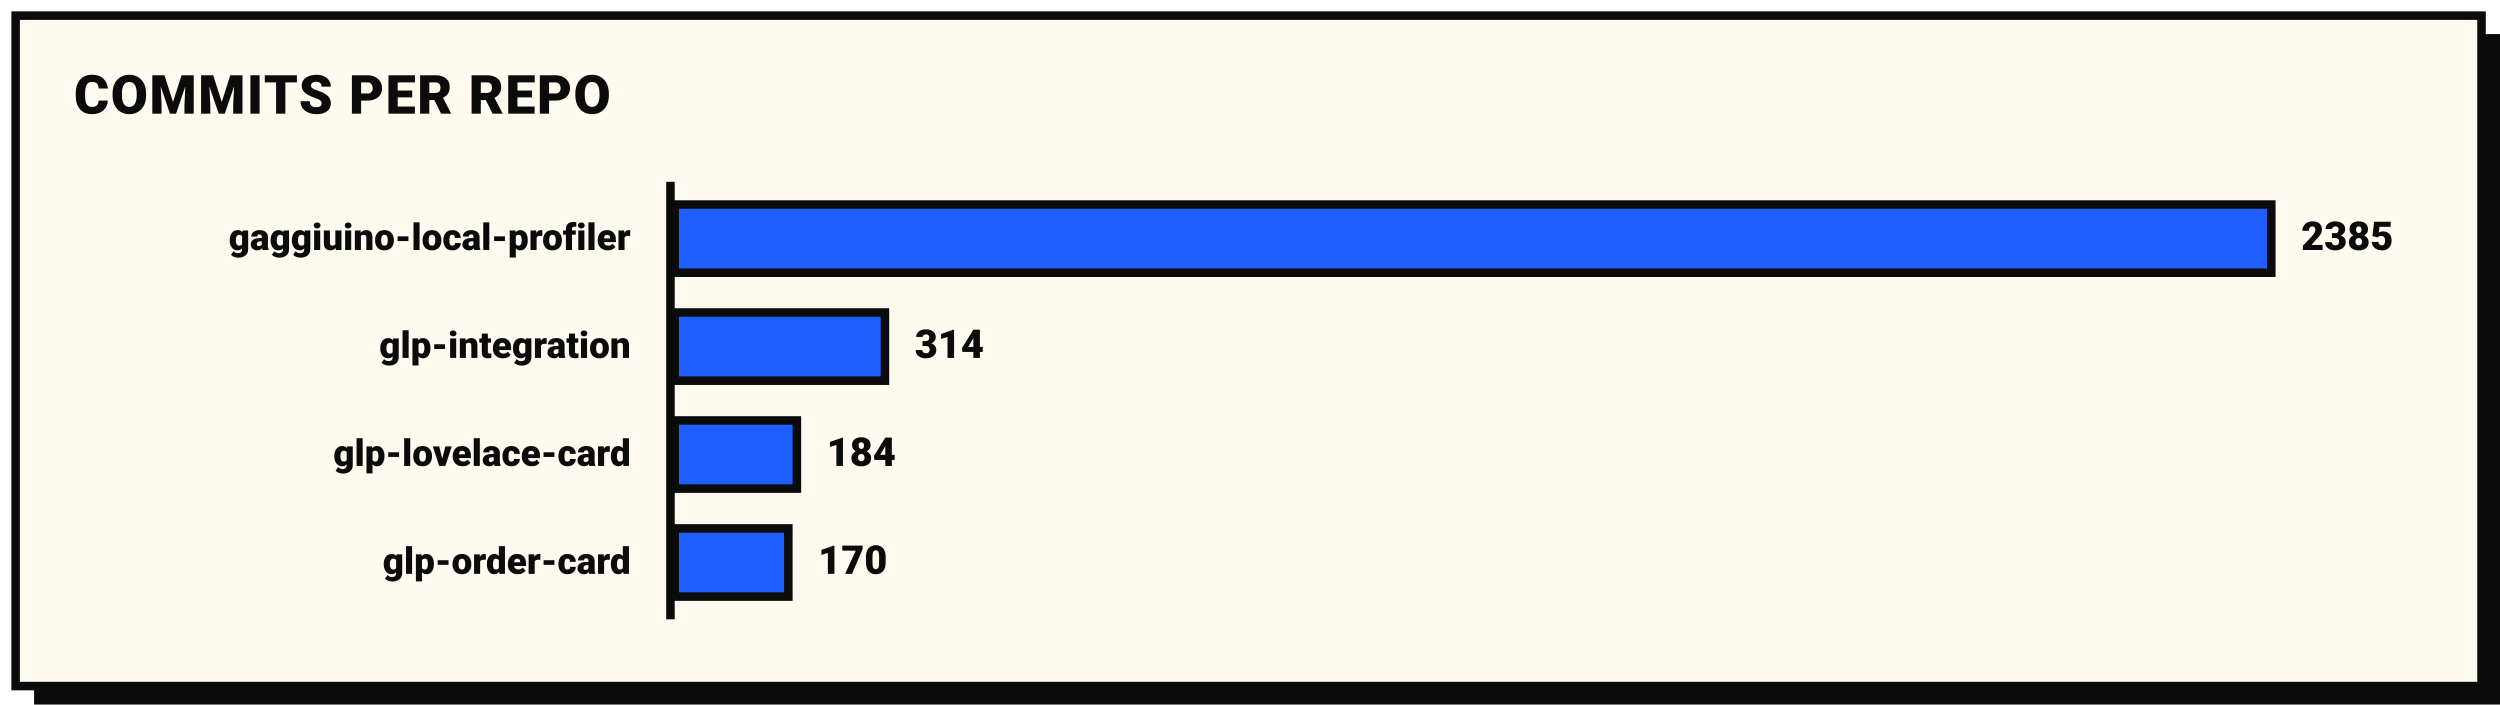
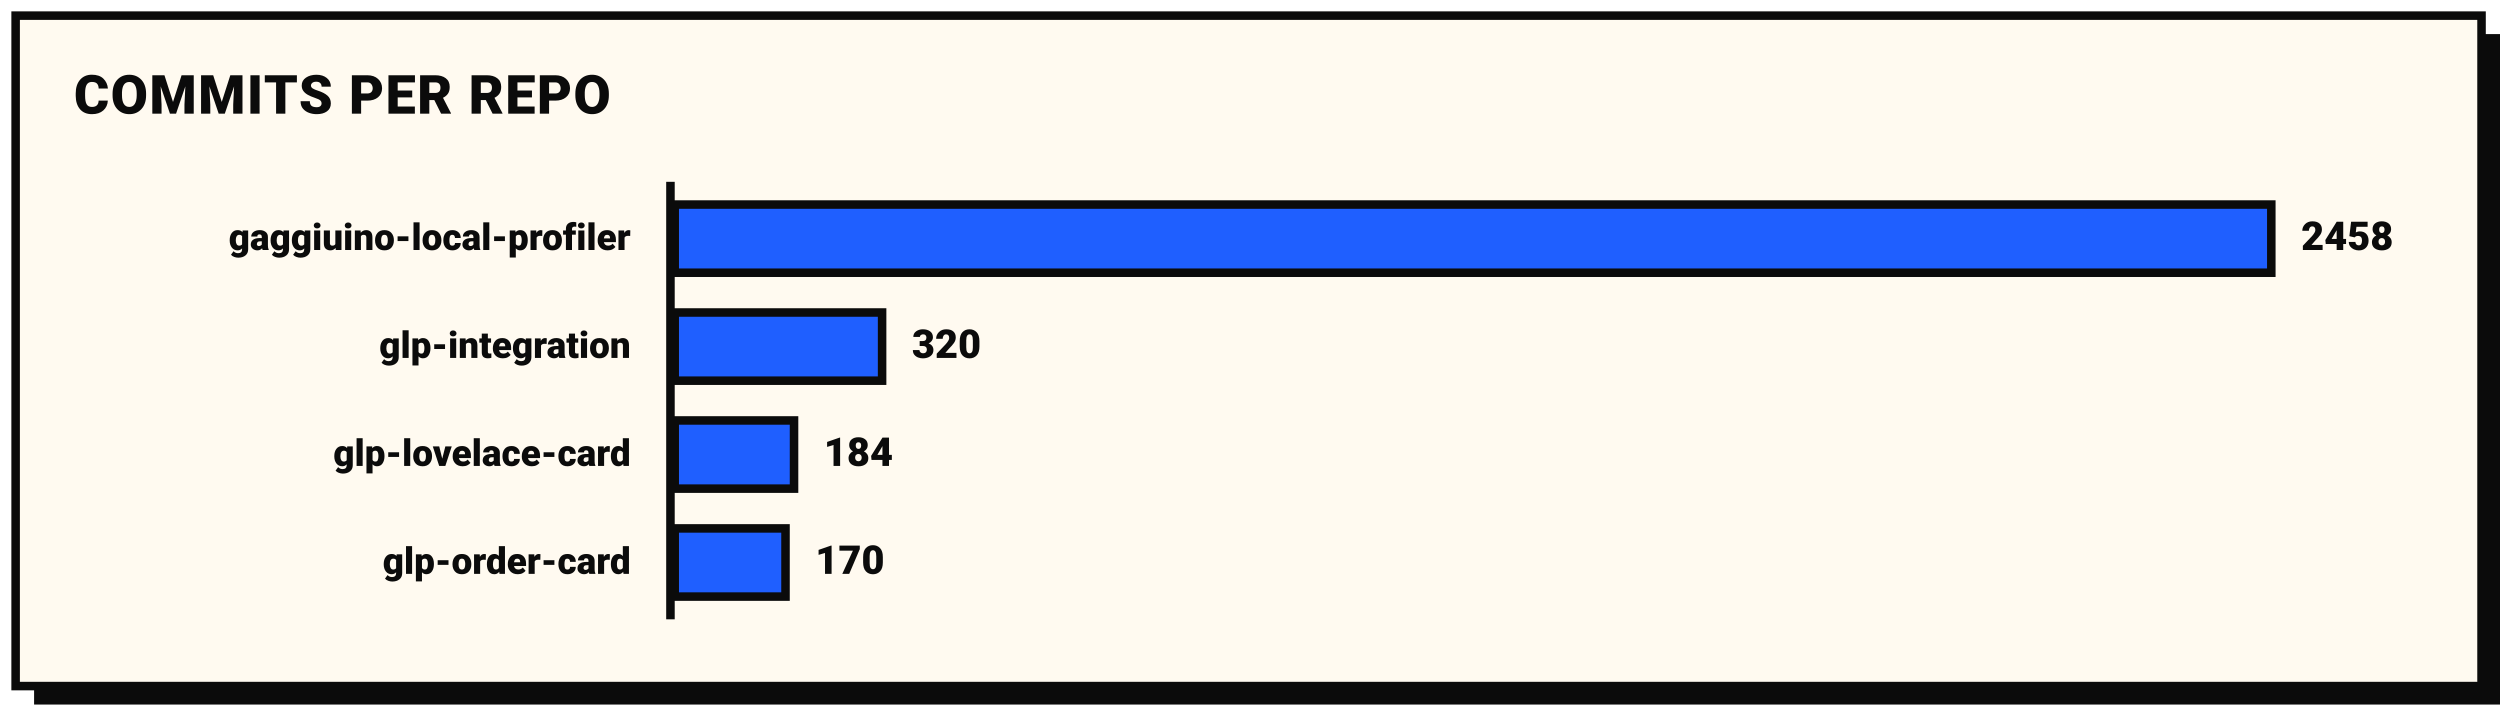
<svg xmlns="http://www.w3.org/2000/svg" viewBox="0 0 880 248" font-family="-apple-system, BlinkMacSystemFont, 'Segoe UI', Roboto, Helvetica, Arial, sans-serif" role="img" aria-labelledby="t d">
  <rect x="12" y="12" width="868" height="236" fill="#0b0b0b" />
  <rect x="5.5" y="5.5" width="868" height="236" fill="#fffaf0" stroke="#0b0b0b" stroke-width="3" />
  <text x="26" y="40" fill="#0b0b0b" font-weight="800" font-size="19" letter-spacing="0.5">COMMITS PER REPO</text>
  <line x1="236" y1="64" x2="236" y2="218" stroke="#0b0b0b" stroke-width="3" />
  <text x="222" y="88" fill="#0b0b0b" font-weight="800" font-size="13" text-anchor="end">gaggiuino-local-profiler</text>
  <rect x="237.5" y="72" width="562" height="24" fill="#1f5fff" stroke="#0b0b0b" stroke-width="3" />
-   <text x="810" y="88" fill="#0b0b0b" font-weight="800" font-size="14">2385</text>
+   <text x="810" y="88" fill="#0b0b0b" font-weight="800" font-size="14">2458</text>
  <text x="222" y="126" fill="#0b0b0b" font-weight="800" font-size="13" text-anchor="end">glp-integration</text>
-   <rect x="237.5" y="110" width="74" height="24" fill="#1f5fff" stroke="#0b0b0b" stroke-width="3" />
-   <text x="322" y="126" fill="#0b0b0b" font-weight="800" font-size="14">314</text>
+   <rect x="237.5" y="110" width="73" height="24" fill="#1f5fff" stroke="#0b0b0b" stroke-width="3" />
+   <text x="321" y="126" fill="#0b0b0b" font-weight="800" font-size="14">320</text>
  <text x="222" y="164" fill="#0b0b0b" font-weight="800" font-size="13" text-anchor="end">glp-lovelace-card</text>
-   <rect x="237.5" y="148" width="43" height="24" fill="#1f5fff" stroke="#0b0b0b" stroke-width="3" />
-   <text x="291" y="164" fill="#0b0b0b" font-weight="800" font-size="14">184</text>
+   <rect x="237.5" y="148" width="42" height="24" fill="#1f5fff" stroke="#0b0b0b" stroke-width="3" />
+   <text x="290" y="164" fill="#0b0b0b" font-weight="800" font-size="14">184</text>
  <text x="222" y="202" fill="#0b0b0b" font-weight="800" font-size="13" text-anchor="end">glp-order-card</text>
-   <rect x="237.5" y="186" width="40" height="24" fill="#1f5fff" stroke="#0b0b0b" stroke-width="3" />
-   <text x="288" y="202" fill="#0b0b0b" font-weight="800" font-size="14">170</text>
+   <rect x="237.5" y="186" width="39" height="24" fill="#1f5fff" stroke="#0b0b0b" stroke-width="3" />
+   <text x="287" y="202" fill="#0b0b0b" font-weight="800" font-size="14">170</text>
</svg>
